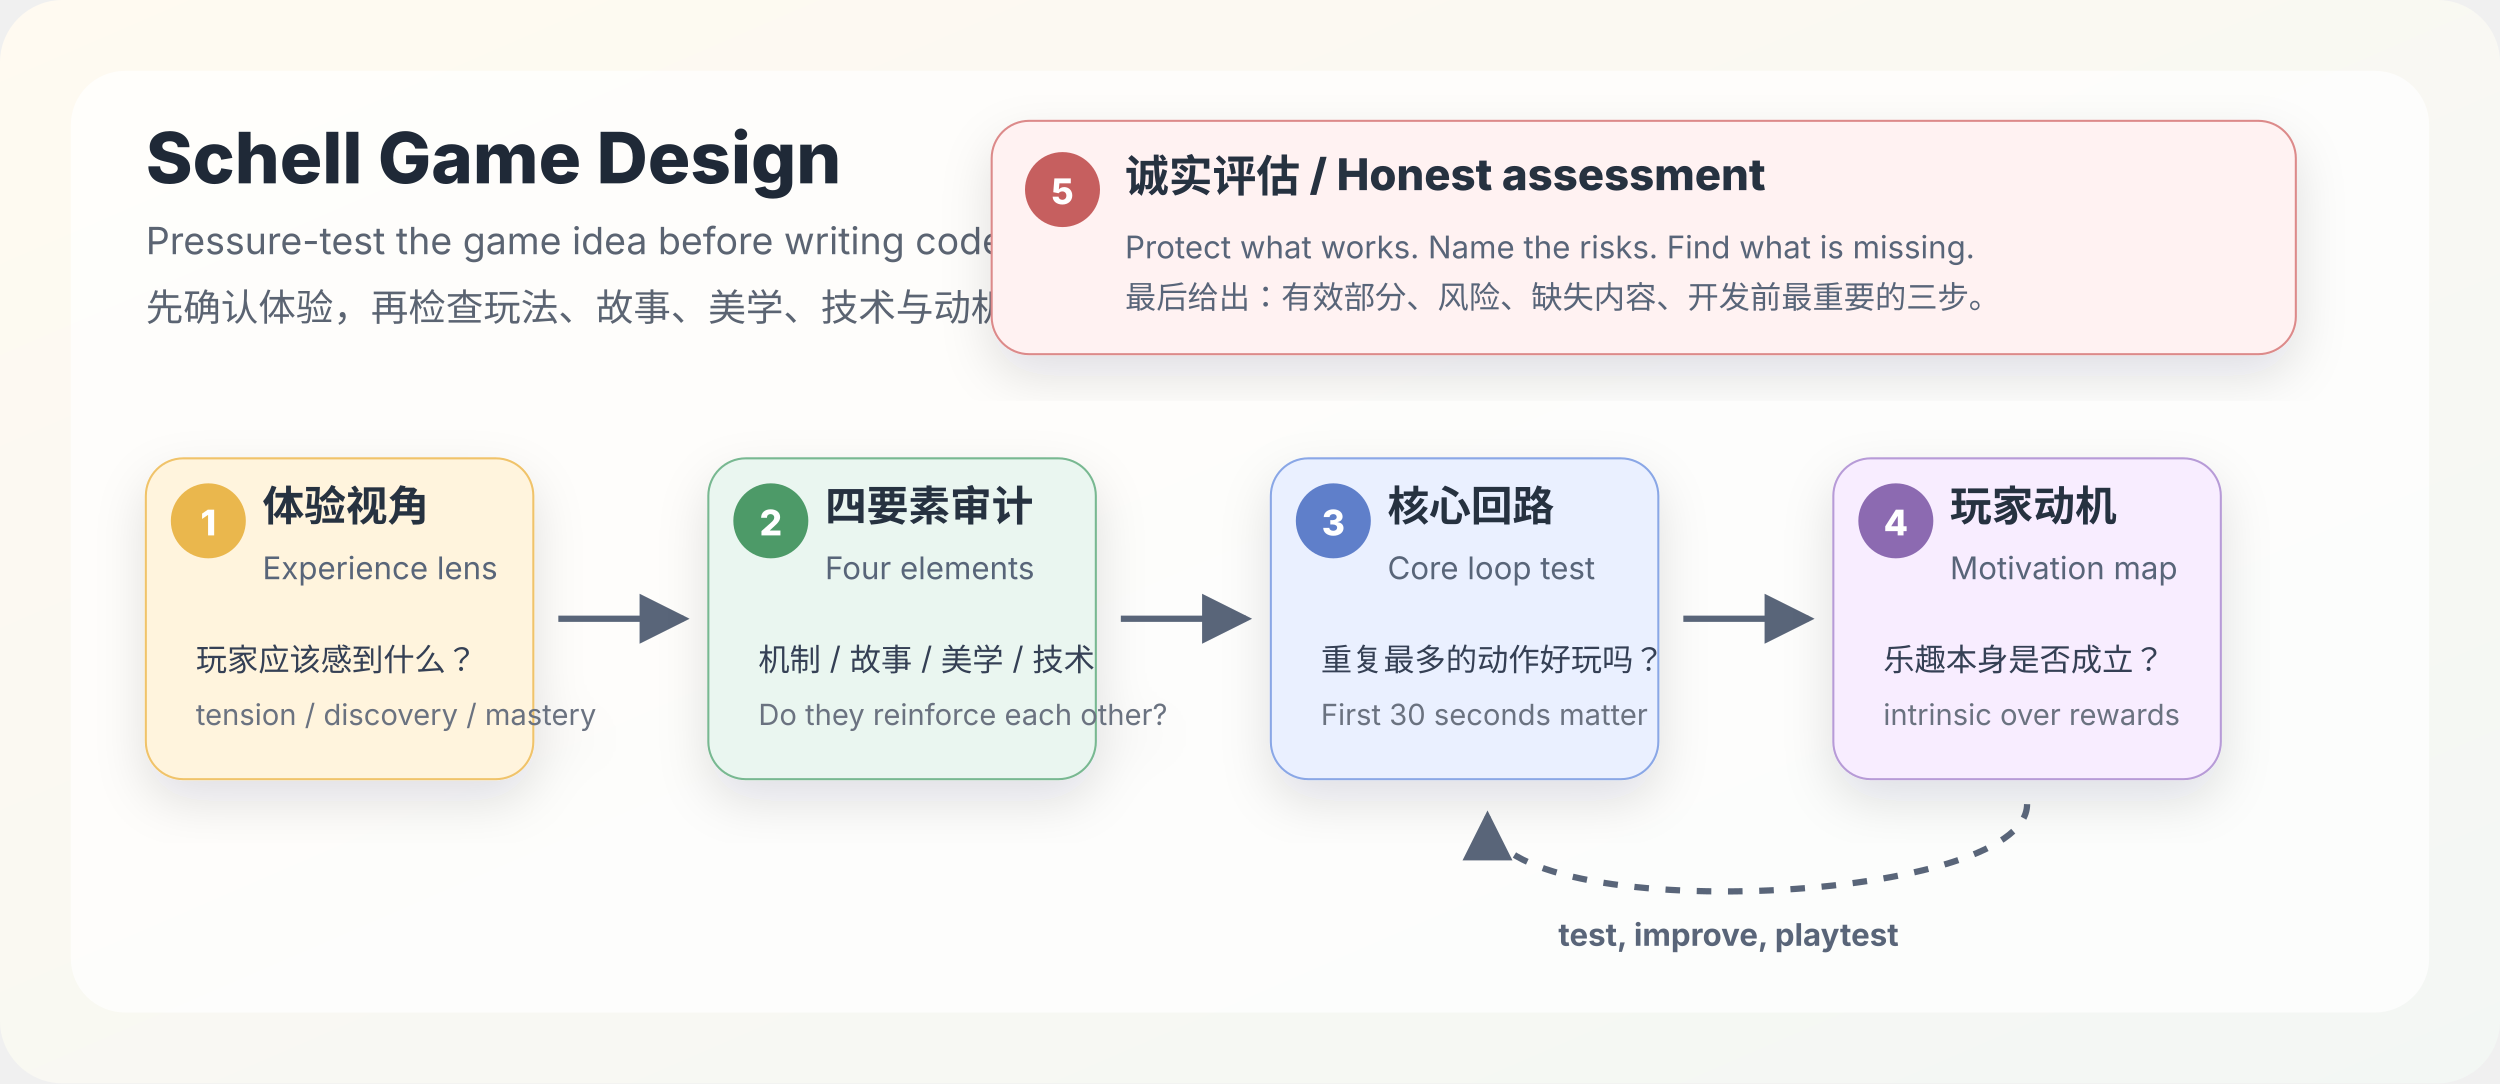
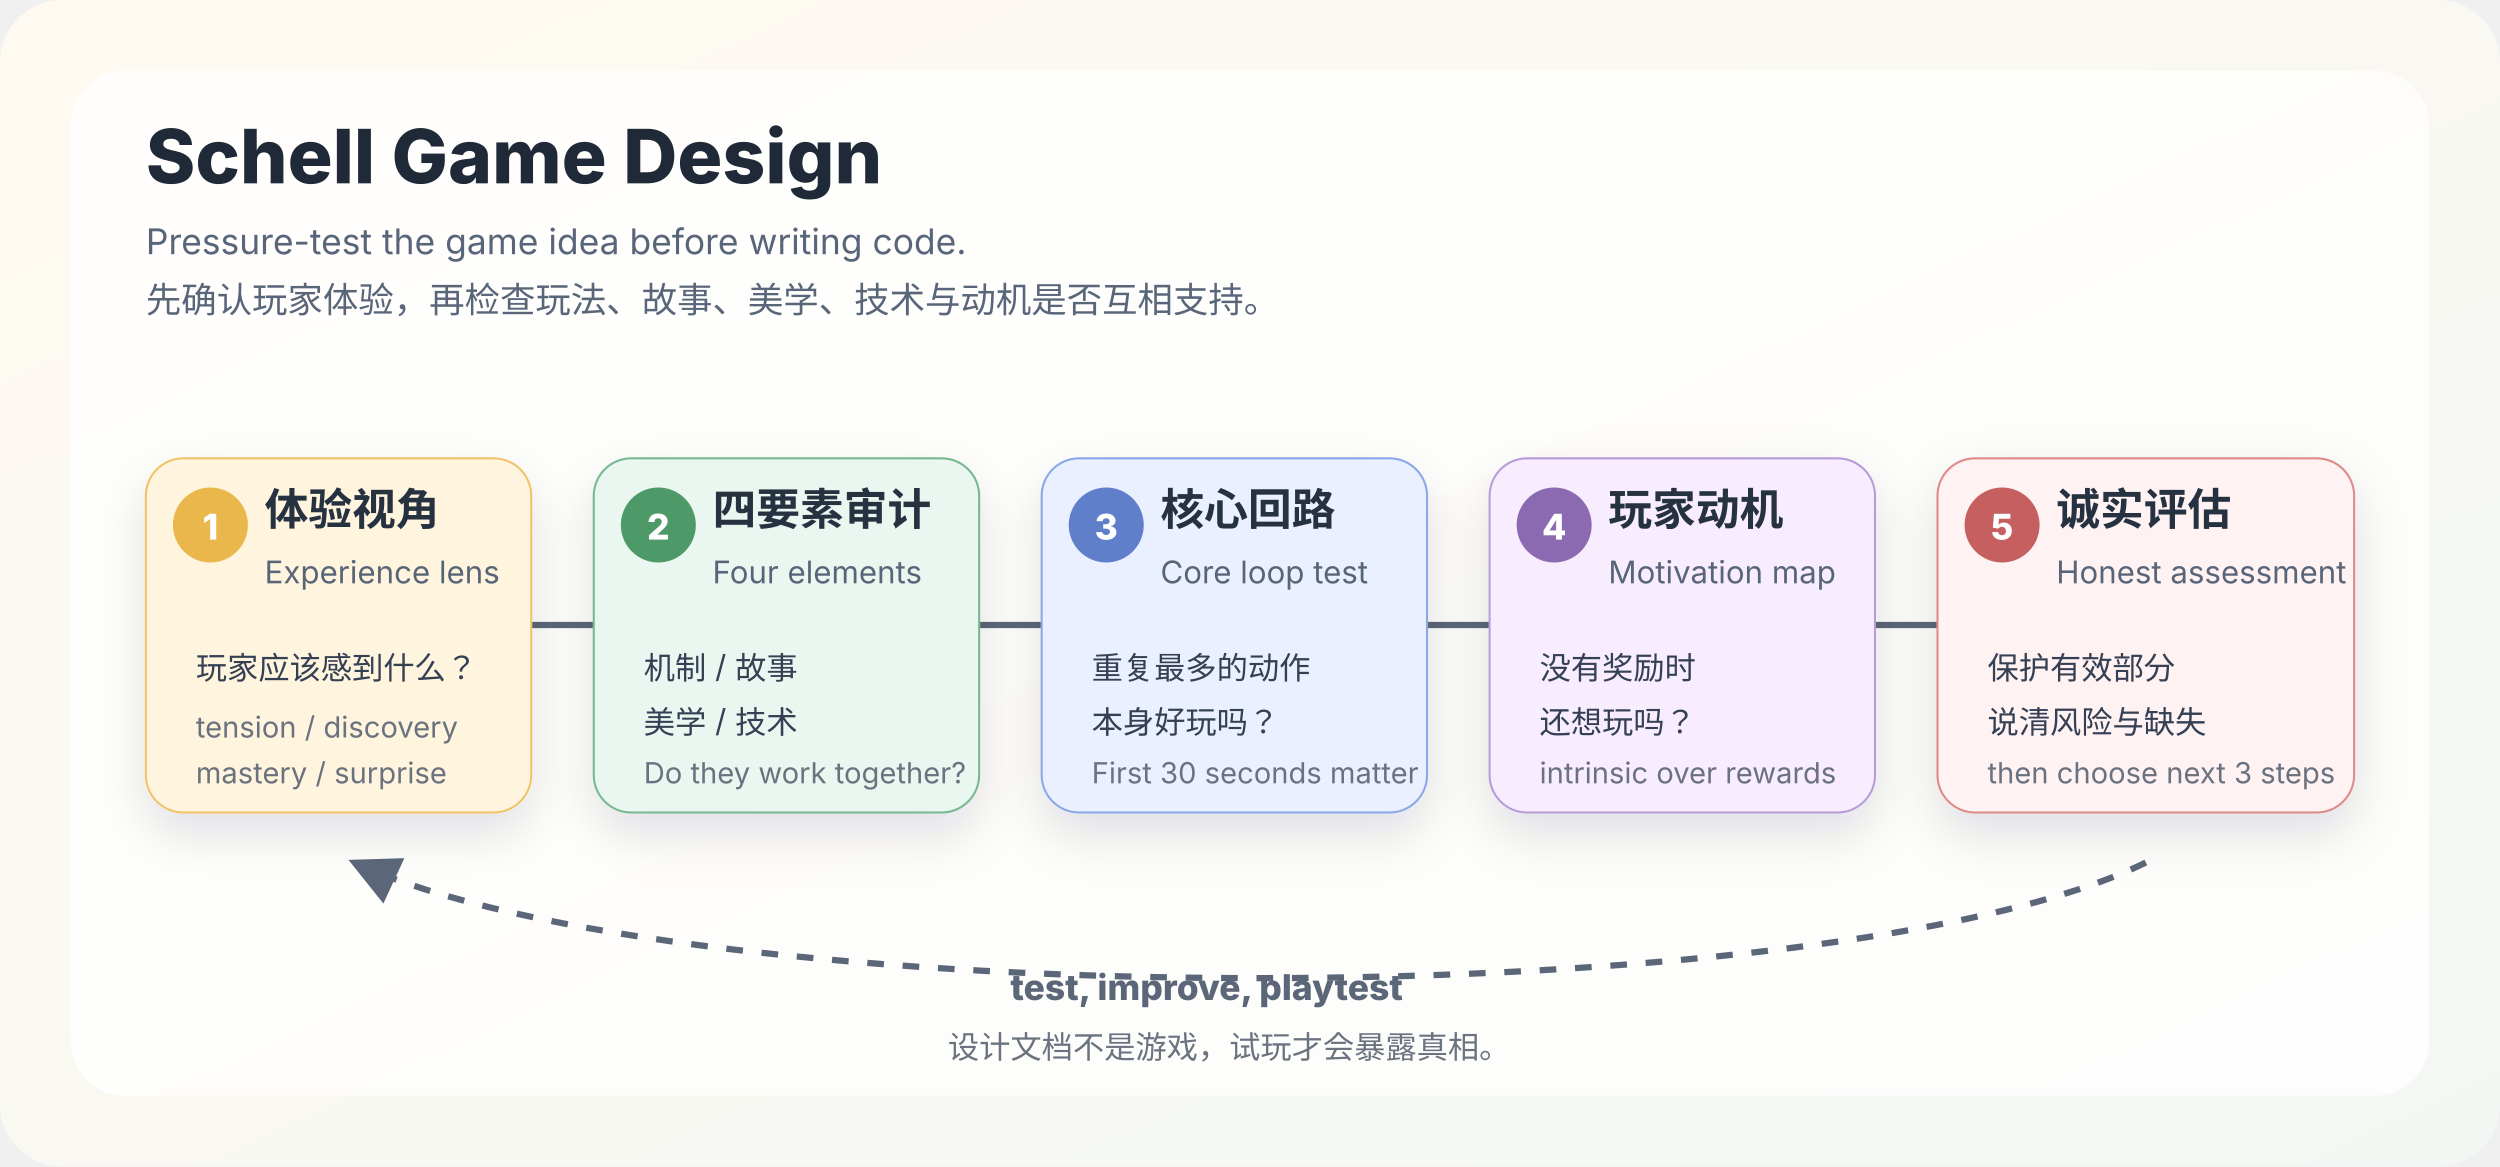
- <svg xmlns="http://www.w3.org/2000/svg" width="1200" height="520" viewBox="0 0 1200 520" role="img" aria-labelledby="title desc">
+ <svg xmlns="http://www.w3.org/2000/svg" width="1200" height="560" viewBox="0 0 1200 560" role="img" aria-labelledby="title desc">
  <defs>
-     <linearGradient id="paper" x1="0" y1="0" x2="1" y2="1">
+     <linearGradient id="bg" x1="0" y1="0" x2="1" y2="1">
      <stop offset="0" stop-color="#fffaf1" />
      <stop offset="1" stop-color="#f3f7f4" />
    </linearGradient>
    <filter id="shadow" x="-20%" y="-20%" width="140%" height="140%">
      <feDropShadow dx="0" dy="10" stdDeviation="12" flood-color="#1f2937" flood-opacity="0.12" />
    </filter>
    <marker id="arrow" markerWidth="12" markerHeight="12" refX="9" refY="6" orient="auto">
-       <path d="M2,2 L10,6 L2,10 Z" fill="#596579" />
+       <path d="M2,2 L10,6 L2,10 Z" fill="#5b6678" />
    </marker>
+     <style>
+       .font { font-family: Inter, Arial, sans-serif; }
+       .title { font-size: 36px; font-weight: 800; fill: #1f2937; }
+       .subtitle { font-size: 17px; fill: #596579; }
+       .card-title { font-size: 21px; font-weight: 800; fill: #253041; }
+       .card-subtitle { font-size: 15px; fill: #596579; }
+       .body { font-size: 15px; fill: #344054; }
+       .caption { font-size: 14px; fill: #6b7280; }
+     </style>
  </defs>
-   <rect width="1200" height="520" rx="30" fill="url(#paper)" />
-   <rect x="34" y="34" width="1132" height="452" rx="26" fill="#ffffff" opacity="0.72" />
-   <text x="70" y="88" font-family="Inter, Arial, sans-serif" font-size="34" font-weight="800" fill="#1f2937">Schell Game Design</text>
-   <text x="70" y="122" font-family="Inter, Arial, sans-serif" font-size="18" fill="#5b6472">Pressure-test the game idea before writing code</text>
-   <text x="70" y="154" font-family="Inter, Arial, sans-serif" font-size="18" fill="#5b6472">先确认体验，再检查玩法、故事、美学、技术与动机是否互相支持</text>
-   <g font-family="Inter, Arial, sans-serif">
+   <rect width="1200" height="560" rx="30" fill="url(#bg)" />
+   <rect x="34" y="34" width="1132" height="492" rx="26" fill="#ffffff" opacity="0.76" />
+   <g class="font">
+     <text x="70" y="88" class="title">Schell Game Design</text>
+     <text x="70" y="122" class="subtitle">Pressure-test the game idea before writing code.</text>
+     <text x="70" y="150" class="subtitle">先确认玩家体验，再检查玩法、故事、美学、技术与动机是否互相支持。</text>
+     <line x1="255" y1="300" x2="308" y2="300" stroke="#5b6678" stroke-width="3" marker-end="url(#arrow)" />
+     <line x1="470" y1="300" x2="523" y2="300" stroke="#5b6678" stroke-width="3" marker-end="url(#arrow)" />
+     <line x1="685" y1="300" x2="738" y2="300" stroke="#5b6678" stroke-width="3" marker-end="url(#arrow)" />
+     <line x1="900" y1="300" x2="953" y2="300" stroke="#5b6678" stroke-width="3" marker-end="url(#arrow)" />
    <g filter="url(#shadow)">
-       <rect x="70" y="220" width="186" height="154" rx="18" fill="#fff4dd" stroke="#f0c36a" />
-       <circle cx="100" cy="250" r="18" fill="#eab74e" />
-       <text x="100" y="257" text-anchor="middle" font-size="17" font-weight="800" fill="#ffffff">1</text>
-       <text x="126" y="250" font-size="20" font-weight="800" fill="#253041">体验视角</text>
-       <text x="126" y="278" font-size="15" fill="#596579">Experience lens</text>
-       <text x="94" y="322" font-size="15" fill="#344054">玩家应该感到什么？</text>
-       <text x="94" y="348" font-size="14" fill="#6b7280">tension / discovery / mastery</text>
+       <rect x="70" y="220" width="185" height="170" rx="18" fill="#fff4dd" stroke="#f0c36a" />
+       <circle cx="101" cy="252" r="18" fill="#eab74e" />
+       <text x="101" y="259" text-anchor="middle" font-size="17" font-weight="800" fill="#ffffff">1</text>
+       <text x="127" y="252" class="card-title">体验视角</text>
+       <text x="127" y="280" class="card-subtitle">Experience lens</text>
+       <text x="94" y="326" class="body">玩家应该感到什么？</text>
+       <text x="94" y="354" class="caption">tension / discovery</text>
+       <text x="94" y="376" class="caption">mastery / surprise</text>
    </g>
-     <line x1="268" y1="297" x2="328" y2="297" stroke="#596579" stroke-width="3" marker-end="url(#arrow)" />
    <g filter="url(#shadow)">
-       <rect x="340" y="220" width="186" height="154" rx="18" fill="#eaf6f0" stroke="#78b891" />
-       <circle cx="370" cy="250" r="18" fill="#4d9a68" />
-       <text x="370" y="257" text-anchor="middle" font-size="17" font-weight="800" fill="#ffffff">2</text>
-       <text x="396" y="250" font-size="20" font-weight="800" fill="#253041">四要素审计</text>
-       <text x="396" y="278" font-size="15" fill="#596579">Four elements</text>
-       <text x="364" y="322" font-size="15" fill="#344054">机制 / 故事 / 美学 / 技术</text>
-       <text x="364" y="348" font-size="14" fill="#6b7280">Do they reinforce each other?</text>
+       <rect x="285" y="220" width="185" height="170" rx="18" fill="#eaf6f0" stroke="#78b891" />
+       <circle cx="316" cy="252" r="18" fill="#4d9a68" />
+       <text x="316" y="259" text-anchor="middle" font-size="17" font-weight="800" fill="#ffffff">2</text>
+       <text x="342" y="252" class="card-title">四要素审计</text>
+       <text x="342" y="280" class="card-subtitle">Four elements</text>
+       <text x="309" y="326" class="body">机制 / 故事</text>
+       <text x="309" y="352" class="body">美学 / 技术</text>
+       <text x="309" y="376" class="caption">Do they work together?</text>
    </g>
-     <line x1="538" y1="297" x2="598" y2="297" stroke="#596579" stroke-width="3" marker-end="url(#arrow)" />
    <g filter="url(#shadow)">
-       <rect x="610" y="220" width="186" height="154" rx="18" fill="#eaf0ff" stroke="#8aa7e6" />
-       <circle cx="640" cy="250" r="18" fill="#5f7fca" />
-       <text x="640" y="257" text-anchor="middle" font-size="17" font-weight="800" fill="#ffffff">3</text>
-       <text x="666" y="250" font-size="20" font-weight="800" fill="#253041">核心回路</text>
-       <text x="666" y="278" font-size="15" fill="#596579">Core loop test</text>
-       <text x="634" y="322" font-size="15" fill="#344054">重复最多的动作好玩吗？</text>
-       <text x="634" y="348" font-size="14" fill="#6b7280">First 30 seconds matter</text>
+       <rect x="500" y="220" width="185" height="170" rx="18" fill="#eaf0ff" stroke="#8aa7e6" />
+       <circle cx="531" cy="252" r="18" fill="#5f7fca" />
+       <text x="531" y="259" text-anchor="middle" font-size="17" font-weight="800" fill="#ffffff">3</text>
+       <text x="557" y="252" class="card-title">核心回路</text>
+       <text x="557" y="280" class="card-subtitle">Core loop test</text>
+       <text x="524" y="326" class="body">重复最多的动作</text>
+       <text x="524" y="352" class="body">本身好玩吗？</text>
+       <text x="524" y="376" class="caption">First 30 seconds matter</text>
    </g>
-     <line x1="808" y1="297" x2="868" y2="297" stroke="#596579" stroke-width="3" marker-end="url(#arrow)" />
    <g filter="url(#shadow)">
-       <rect x="880" y="220" width="186" height="154" rx="18" fill="#f8edff" stroke="#b79bd7" />
-       <circle cx="910" cy="250" r="18" fill="#8c6bb1" />
-       <text x="910" y="257" text-anchor="middle" font-size="17" font-weight="800" fill="#ffffff">4</text>
-       <text x="936" y="250" font-size="20" font-weight="800" fill="#253041">玩家动机</text>
-       <text x="936" y="278" font-size="15" fill="#596579">Motivation map</text>
-       <text x="904" y="322" font-size="15" fill="#344054">乐趣本身是否成立？</text>
-       <text x="904" y="348" font-size="14" fill="#6b7280">intrinsic over rewards</text>
+       <rect x="715" y="220" width="185" height="170" rx="18" fill="#f8edff" stroke="#b79bd7" />
+       <circle cx="746" cy="252" r="18" fill="#8c6bb1" />
+       <text x="746" y="259" text-anchor="middle" font-size="17" font-weight="800" fill="#ffffff">4</text>
+       <text x="772" y="252" class="card-title">玩家动机</text>
+       <text x="772" y="280" class="card-subtitle">Motivation map</text>
+       <text x="739" y="326" class="body">没有奖励时</text>
+       <text x="739" y="352" class="body">还想玩吗？</text>
+       <text x="739" y="376" class="caption">intrinsic over rewards</text>
    </g>
-     <path d="M973 386 C973 435 714 446 714 392" fill="none" stroke="#596579" stroke-width="3" stroke-dasharray="7 8" marker-end="url(#arrow)" />
-     <text x="748" y="454" font-size="15" font-weight="700" fill="#596579">test, improve, playtest</text>
    <g filter="url(#shadow)">
-       <rect x="476" y="58" width="626" height="112" rx="18" fill="#fff2f2" stroke="#dc8a8a" />
-       <circle cx="510" cy="91" r="18" fill="#c65f5f" />
-       <text x="510" y="98" text-anchor="middle" font-size="17" font-weight="800" fill="#ffffff">5</text>
-       <text x="540" y="92" font-size="21" font-weight="800" fill="#253041">诚实评估 / Honest assessment</text>
-       <text x="540" y="124" font-size="15" fill="#596579">Protect what works. Name the risks. Find what is missing.</text>
-       <text x="540" y="148" font-size="15" fill="#596579">最后给出：有效部分、风险、缺失内容、开发前最重要的三步。</text>
+       <rect x="930" y="220" width="200" height="170" rx="18" fill="#fff2f2" stroke="#dc8a8a" />
+       <circle cx="961" cy="252" r="18" fill="#c65f5f" />
+       <text x="961" y="259" text-anchor="middle" font-size="17" font-weight="800" fill="#ffffff">5</text>
+       <text x="987" y="252" class="card-title">诚实评估</text>
+       <text x="987" y="280" class="card-subtitle">Honest assessment</text>
+       <text x="954" y="326" class="body">保护有效部分</text>
+       <text x="954" y="352" class="body">说清风险与缺失</text>
+       <text x="954" y="376" class="caption">then choose next 3 steps</text>
    </g>
+     <path d="M1030 414 C880 488 330 488 170 414" fill="none" stroke="#5b6678" stroke-width="3" stroke-dasharray="8 9" marker-end="url(#arrow)" />
+     <text x="485" y="480" font-size="17" font-weight="800" fill="#5b6678">test, improve, playtest</text>
+     <text x="455" y="508" font-size="15" fill="#6b7280">设计文档不是游戏，试玩才会暴露真相。</text>
  </g>
</svg>
